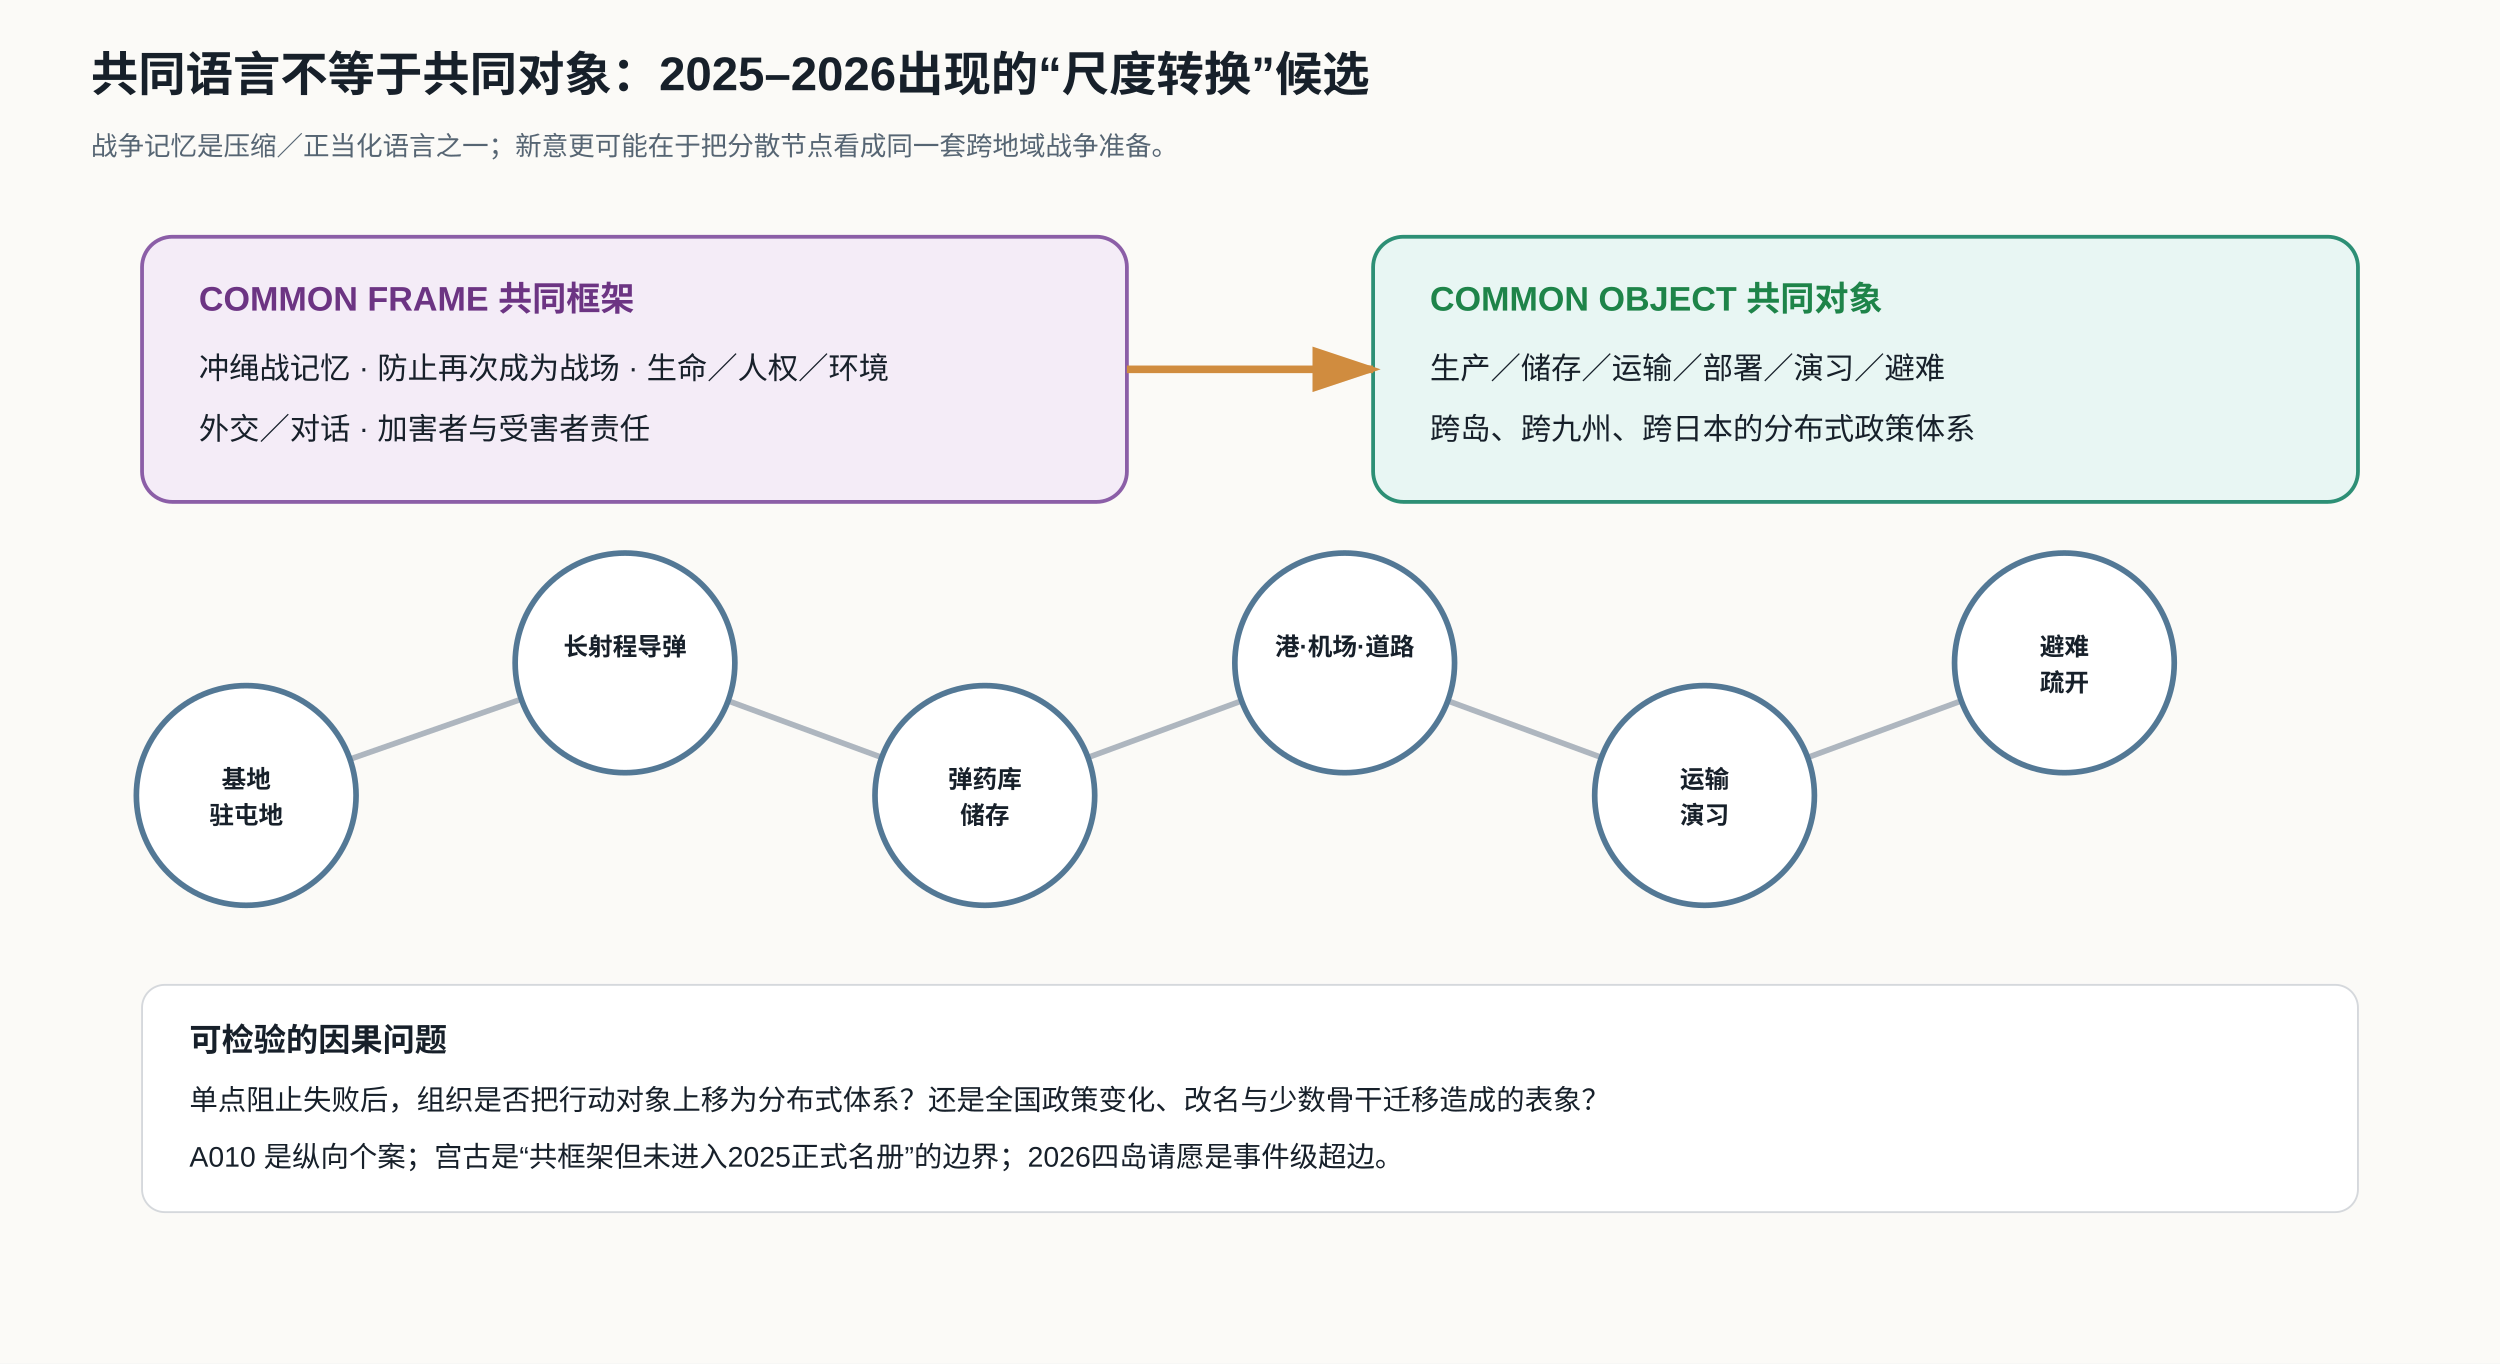
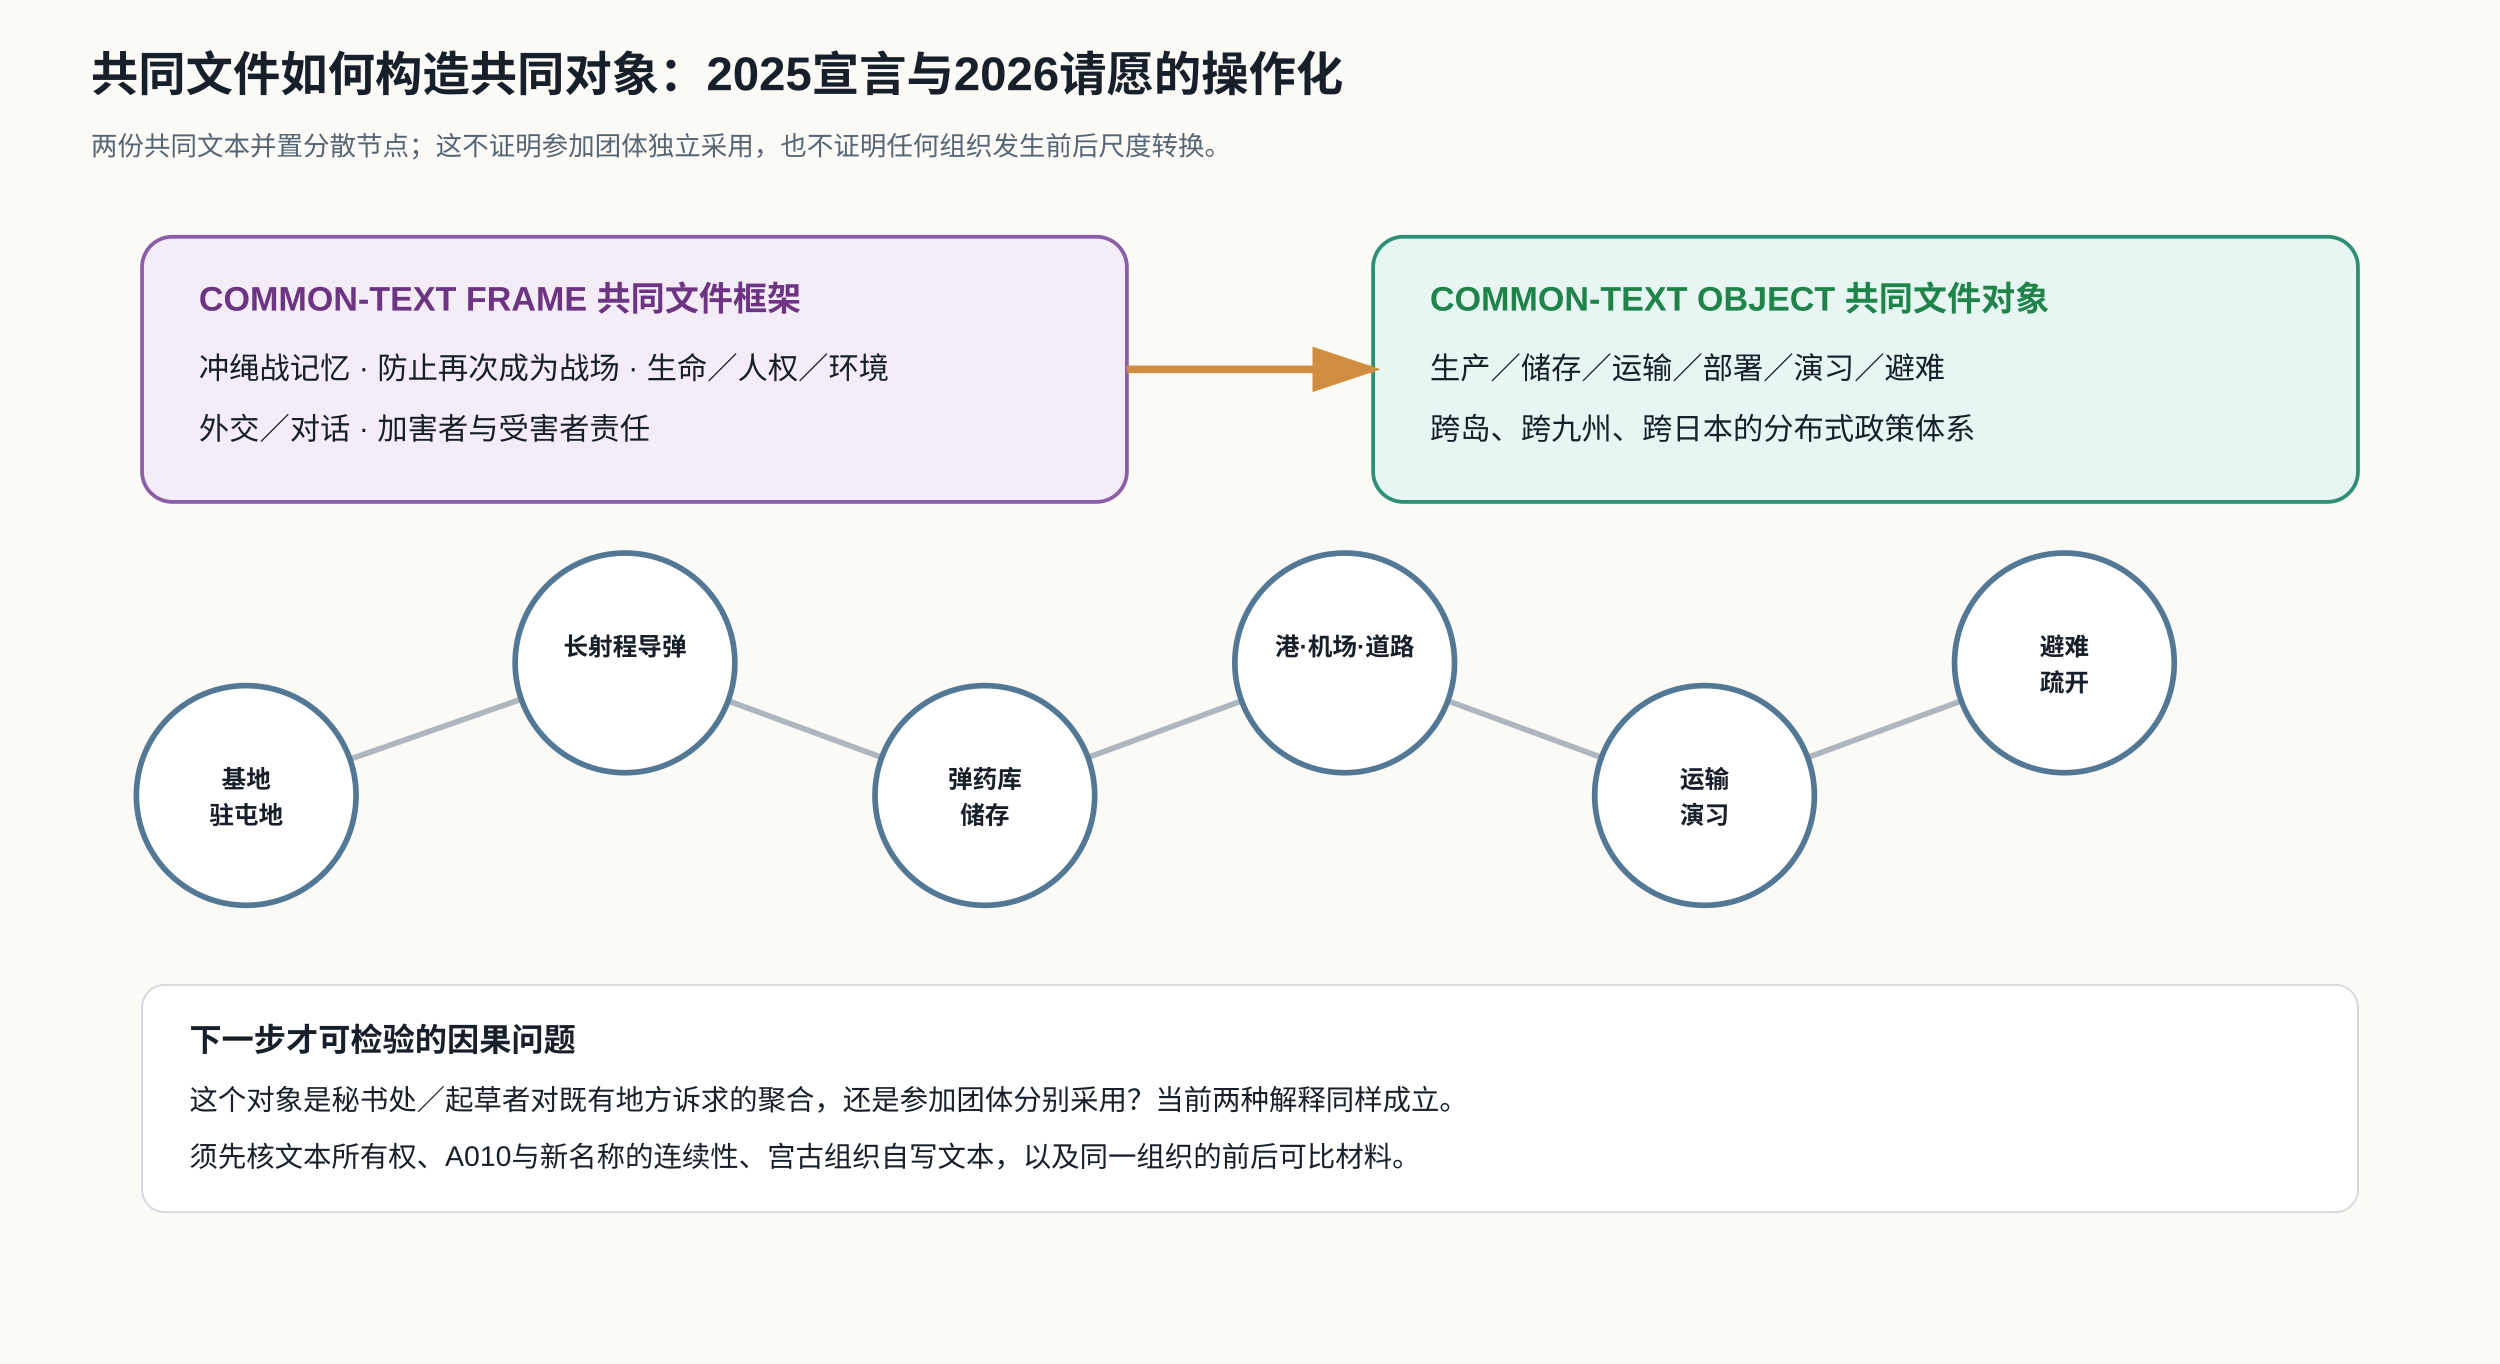
<svg xmlns="http://www.w3.org/2000/svg" width="1320" height="720" viewBox="0 0 1320 720">
  <rect width="100%" height="100%" fill="#fbfaf7" />
-   <text x="48" y="48" font-family="Arial, Noto Sans CJK SC, sans-serif" font-size="25" font-weight="700" fill="#17202a" text-anchor="start">共同语言不等于共同对象：2025–2026出现的“尺度转换”候选</text>
-   <text x="48" y="82" font-family="Arial, Noto Sans CJK SC, sans-serif" font-size="14" font-weight="400" fill="#566573" text-anchor="start">战争记忆是压缩／正当化语言之一；新意更可能在于把分散节点看成同一套跨地域战争准备。</text>
+   <text x="48" y="48" font-family="Arial, Noto Sans CJK SC, sans-serif" font-size="25" font-weight="700" fill="#17202a" text-anchor="start">共同文件如何构造共同对象：2025宣言与2026请愿的操作化</text>
+   <text x="48" y="82" font-family="Arial, Noto Sans CJK SC, sans-serif" font-size="14" font-weight="400" fill="#566573" text-anchor="start">两份共同文本并置分散节点；这不证明参加团体独立采用，也不证明任何组织发生前后尺度转换。</text>
  <rect x="75" y="125" width="520" height="140" rx="16" fill="#f4ecf7" stroke="#8b5ea7" stroke-width="2" />
-   <text x="105" y="164" font-family="Arial, Noto Sans CJK SC, sans-serif" font-size="18" font-weight="700" fill="#6c3483" text-anchor="start">COMMON FRAME 共同框架</text>
+   <text x="105" y="164" font-family="Arial, Noto Sans CJK SC, sans-serif" font-size="18" font-weight="700" fill="#6c3483" text-anchor="start">COMMON-TEXT FRAME 共同文件框架</text>
  <text x="105" y="200" font-family="Arial, Noto Sans CJK SC, sans-serif" font-size="16" font-weight="400" fill="#17202a" text-anchor="start">冲绳战记忆 · 防止再次成为战场 · 生命／人权／环境</text>
  <text x="105" y="232" font-family="Arial, Noto Sans CJK SC, sans-serif" font-size="16" font-weight="400" fill="#17202a" text-anchor="start">外交／对话 · 加害者与受害者责任</text>
  <rect x="725" y="125" width="520" height="140" rx="16" fill="#e8f6f3" stroke="#2d8f75" stroke-width="2" />
-   <text x="755" y="164" font-family="Arial, Noto Sans CJK SC, sans-serif" font-size="18" font-weight="700" fill="#1e8449" text-anchor="start">COMMON OBJECT 共同对象</text>
+   <text x="755" y="164" font-family="Arial, Noto Sans CJK SC, sans-serif" font-size="18" font-weight="700" fill="#1e8449" text-anchor="start">COMMON-TEXT OBJECT 共同文件对象</text>
  <text x="755" y="200" font-family="Arial, Noto Sans CJK SC, sans-serif" font-size="16" font-weight="400" fill="#17202a" text-anchor="start">生产／储存／运输／部署／演习／避难</text>
  <text x="755" y="232" font-family="Arial, Noto Sans CJK SC, sans-serif" font-size="16" font-weight="400" fill="#17202a" text-anchor="start">跨岛、跨九州、跨日本的分布式政策体系</text>
  <path d="M595 195 C650 195 670 195 725 195" stroke="#d08c3f" stroke-width="4" fill="none" marker-end="url(#arrow)" />
  <defs>
    <marker id="arrow" markerWidth="10" markerHeight="10" refX="8" refY="3" orient="auto">
      <path d="M0,0 L0,6 L9,3 z" fill="#d08c3f" />
    </marker>
  </defs>
  <line x1="130" y1="420" x2="330" y2="350" stroke="#aeb6bf" stroke-width="3" />
  <line x1="330" y1="350" x2="520" y2="420" stroke="#aeb6bf" stroke-width="3" />
  <line x1="520" y1="420" x2="710" y2="350" stroke="#aeb6bf" stroke-width="3" />
  <line x1="710" y1="350" x2="900" y2="420" stroke="#aeb6bf" stroke-width="3" />
  <line x1="900" y1="420" x2="1090" y2="350" stroke="#aeb6bf" stroke-width="3" />
  <circle cx="130" cy="420" r="58" fill="#ffffff" stroke="#537895" stroke-width="3" />
  <text x="130" y="416" font-family="Arial, Noto Sans CJK SC, sans-serif" font-size="13" font-weight="700" fill="#17202a" text-anchor="middle">基地</text>
  <text x="130" y="435" font-family="Arial, Noto Sans CJK SC, sans-serif" font-size="13" font-weight="700" fill="#17202a" text-anchor="middle">驻屯地</text>
  <circle cx="330" cy="350" r="58" fill="#ffffff" stroke="#537895" stroke-width="3" />
  <text x="330" y="346" font-family="Arial, Noto Sans CJK SC, sans-serif" font-size="13" font-weight="700" fill="#17202a" text-anchor="middle">长射程导弹</text>
  <circle cx="520" cy="420" r="58" fill="#ffffff" stroke="#537895" stroke-width="3" />
  <text x="520" y="416" font-family="Arial, Noto Sans CJK SC, sans-serif" font-size="13" font-weight="700" fill="#17202a" text-anchor="middle">弹药库</text>
  <text x="520" y="435" font-family="Arial, Noto Sans CJK SC, sans-serif" font-size="13" font-weight="700" fill="#17202a" text-anchor="middle">储存</text>
  <circle cx="710" cy="350" r="58" fill="#ffffff" stroke="#537895" stroke-width="3" />
  <text x="710" y="346" font-family="Arial, Noto Sans CJK SC, sans-serif" font-size="13" font-weight="700" fill="#17202a" text-anchor="middle">港·机场·道路</text>
  <circle cx="900" cy="420" r="58" fill="#ffffff" stroke="#537895" stroke-width="3" />
  <text x="900" y="416" font-family="Arial, Noto Sans CJK SC, sans-serif" font-size="13" font-weight="700" fill="#17202a" text-anchor="middle">运输</text>
  <text x="900" y="435" font-family="Arial, Noto Sans CJK SC, sans-serif" font-size="13" font-weight="700" fill="#17202a" text-anchor="middle">演习</text>
  <circle cx="1090" cy="350" r="58" fill="#ffffff" stroke="#537895" stroke-width="3" />
  <text x="1090" y="346" font-family="Arial, Noto Sans CJK SC, sans-serif" font-size="13" font-weight="700" fill="#17202a" text-anchor="middle">避难</text>
  <text x="1090" y="365" font-family="Arial, Noto Sans CJK SC, sans-serif" font-size="13" font-weight="700" fill="#17202a" text-anchor="middle">疏开</text>
  <rect x="75" y="520" width="1170" height="120" rx="12" fill="#ffffff" stroke="#d5d8dc" />
-   <text x="100" y="555" font-family="Arial, Noto Sans CJK SC, sans-serif" font-size="17" font-weight="700" fill="#17202a" text-anchor="start">可检验的因果问题</text>
-   <text x="100" y="586" font-family="Arial, Noto Sans CJK SC, sans-serif" font-size="15" font-weight="400" fill="#17202a" text-anchor="start">单点阻止失败后，组织是否把行动对象上移为分布式体系？还是全国政策变化、改名与少数骨干迁移造成的表象？</text>
-   <text x="100" y="616" font-family="Arial, Noto Sans CJK SC, sans-serif" font-size="15" font-weight="400" fill="#17202a" text-anchor="start">A010 是纵向个案；宫古是“共框架但未进入2025正式名册”的边界；2026四岛请愿是事件级超边。</text>
+   <text x="100" y="555" font-family="Arial, Noto Sans CJK SC, sans-serif" font-size="17" font-weight="700" fill="#17202a" text-anchor="start">下一步才可检验的因果问题</text>
+   <text x="100" y="586" font-family="Arial, Noto Sans CJK SC, sans-serif" font-size="15" font-weight="400" fill="#17202a" text-anchor="start">这个对象是秘书处／起草者对既有地方诉求的聚合，还是参加团体分别采用？当前两种解释同样成立。</text>
+   <text x="100" y="616" font-family="Arial, Noto Sans CJK SC, sans-serif" font-size="15" font-weight="400" fill="#17202a" text-anchor="start">须先核文本所有权、A010与新名称的连续性、宫古组织自写文本，以及同一组织的前后可比材料。</text>
</svg>
